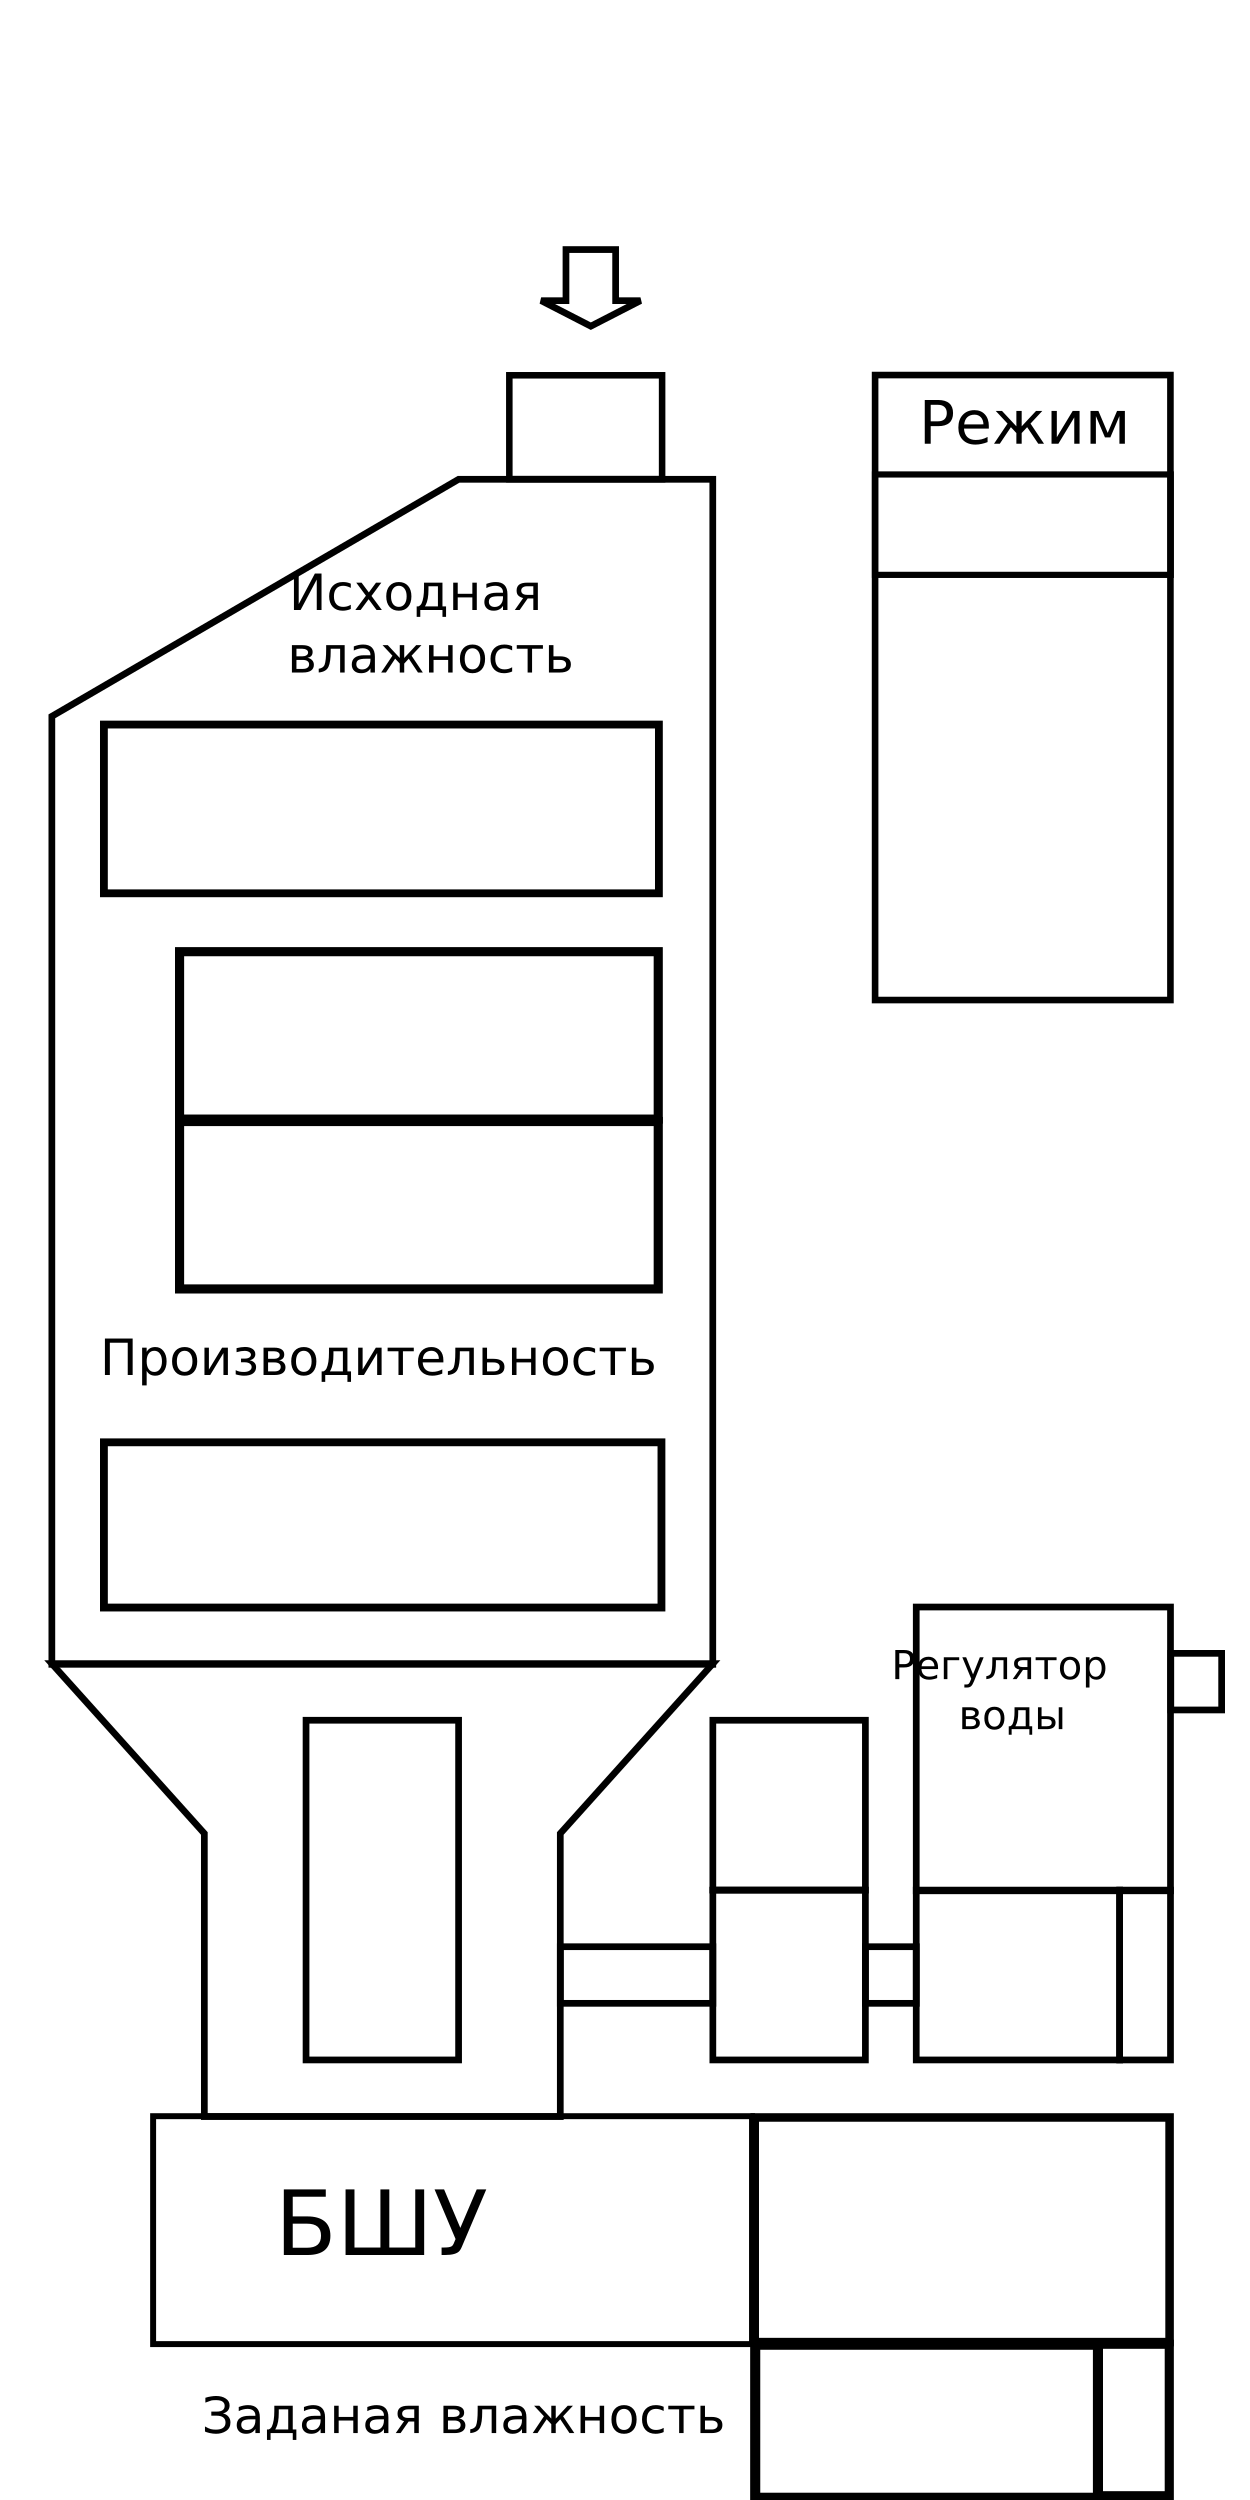
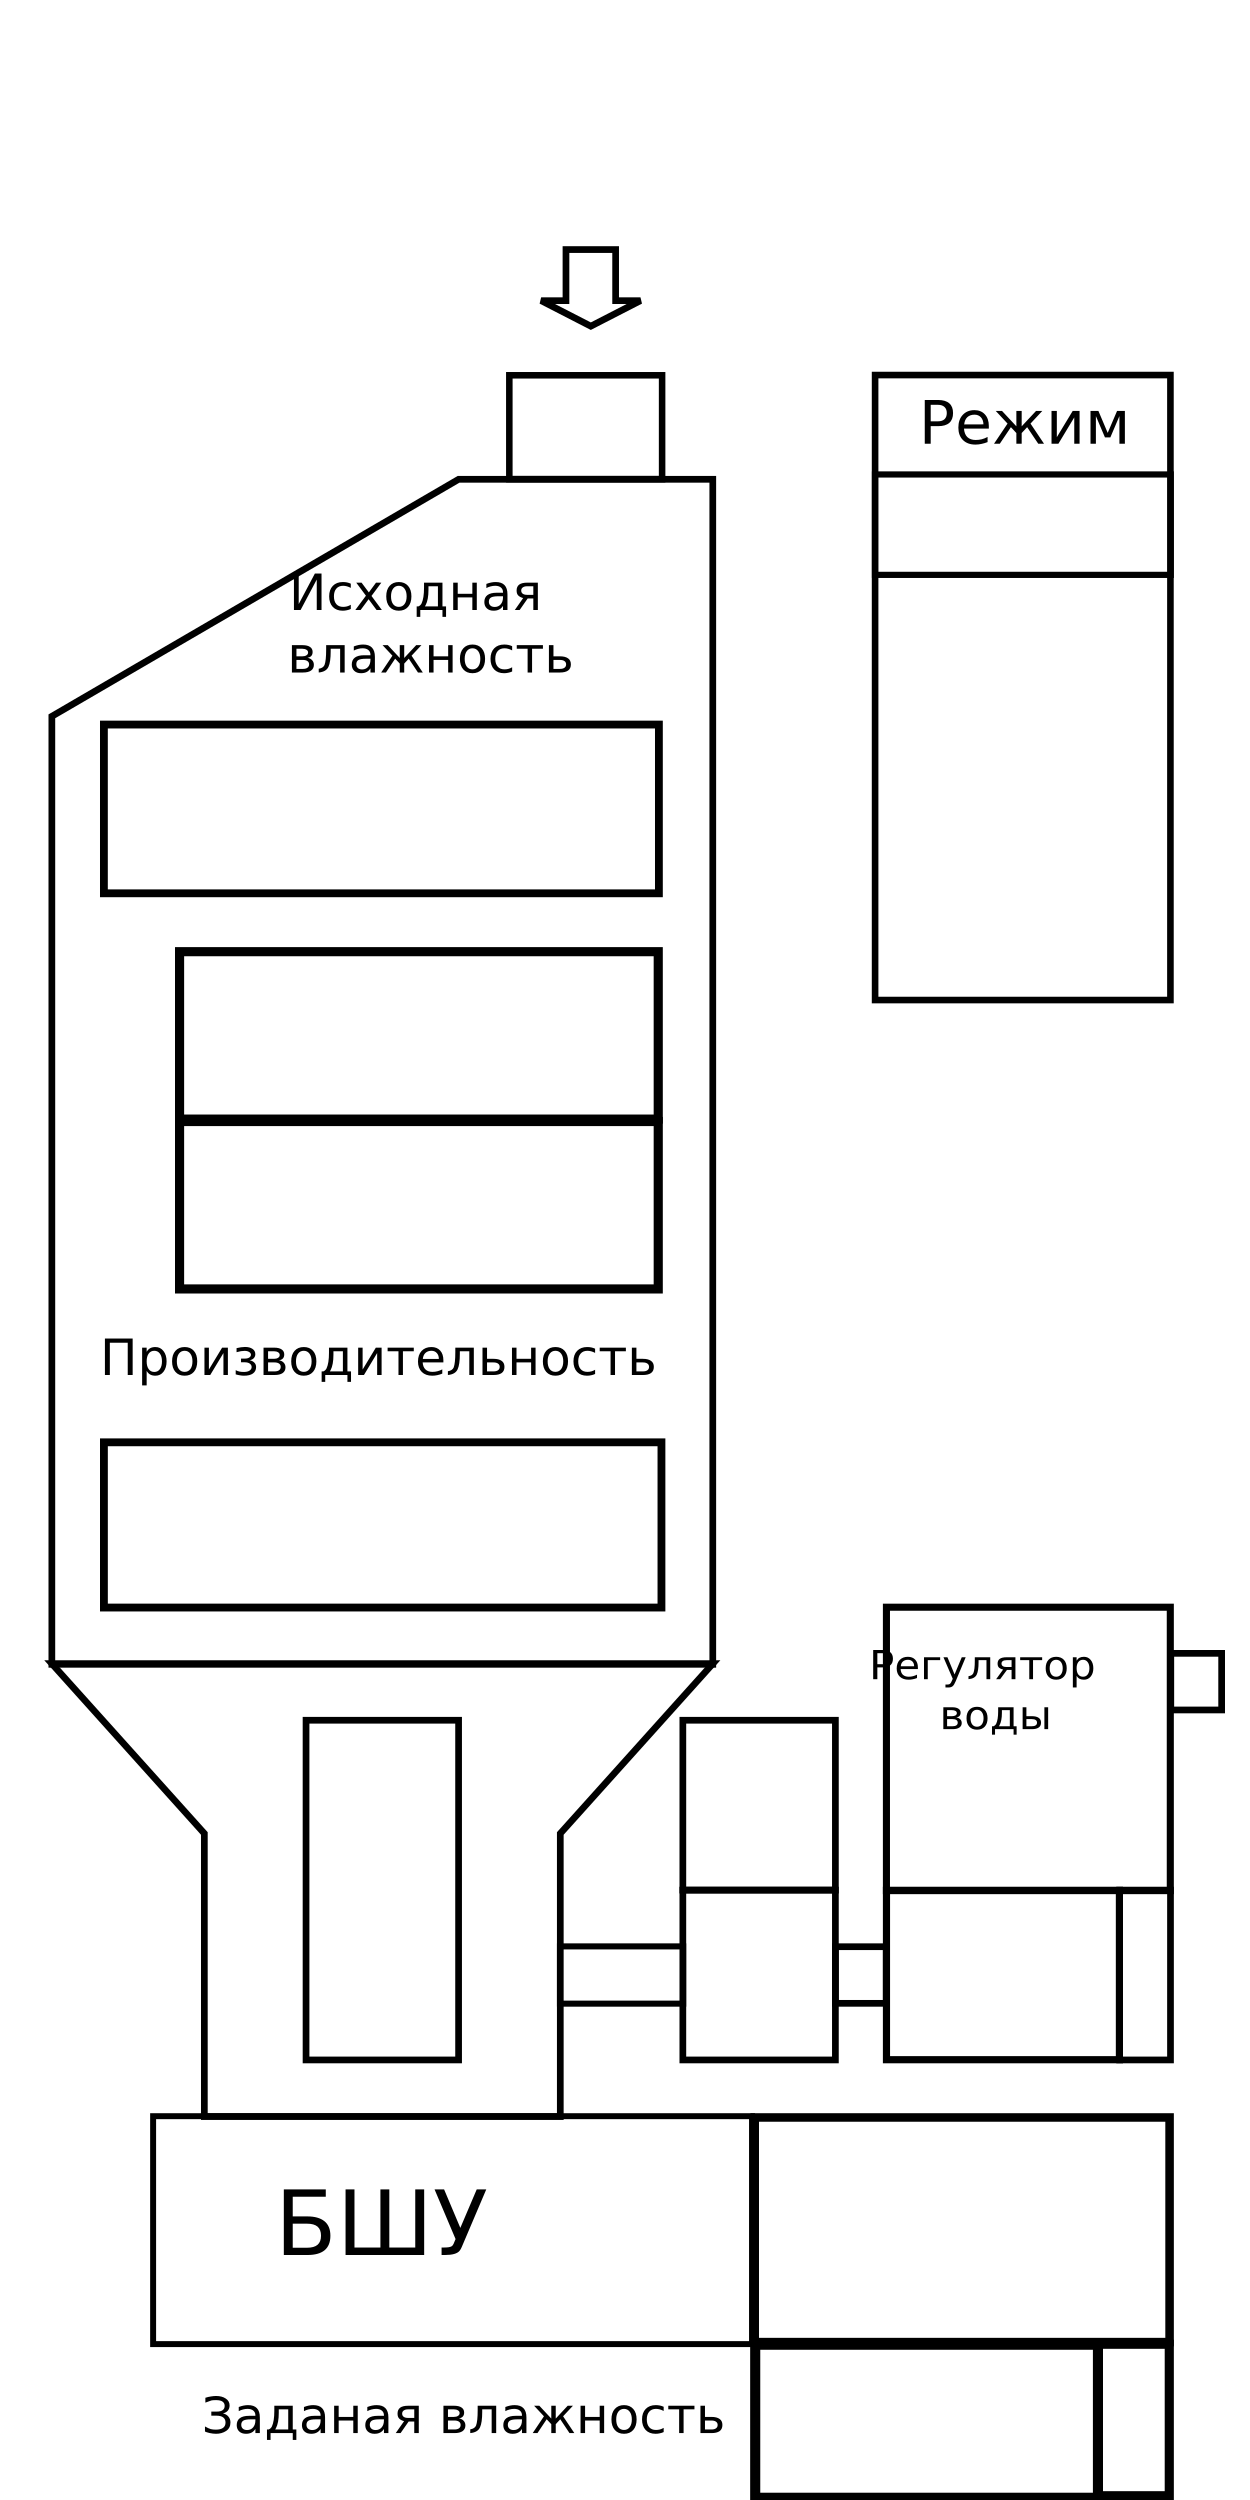
<svg xmlns="http://www.w3.org/2000/svg" width="250" height="500" id="svg2" version="1.0">
  <defs id="defs4" />
  <g id="layer1" transform="translate(-89.6875,-22.04968)">
    <path style="fill:none;fill-rule:evenodd;stroke:#000000;stroke-width:1.306;stroke-linecap:butt;stroke-linejoin:miter;stroke-miterlimit:4;stroke-dasharray:none;stroke-opacity:1" d="M 191.553,97.106 L 222.109,97.106 L 222.109,117.878 L 191.553,117.878 L 191.553,97.106 z " id="path5114" />
    <path style="fill:none;fill-rule:evenodd;stroke:#000000;stroke-width:1.341;stroke-linecap:butt;stroke-linejoin:miter;stroke-miterlimit:4;stroke-dasharray:none;stroke-opacity:1" d="M 232.244,117.912 L 232.244,354.919 L 100.058,354.919 L 100.058,165.313 L 181.403,117.912 L 232.244,117.912 z " id="path5116" />
    <path style="fill:none;fill-rule:evenodd;stroke:#000000;stroke-width:1.562;stroke-linecap:butt;stroke-linejoin:miter;stroke-miterlimit:4;stroke-dasharray:none;stroke-opacity:1" d="M 110.468,166.961 L 221.467,166.961 L 221.467,200.71 L 110.468,200.71 L 110.468,166.961 z " id="GrainHumidity" />
    <path style="fill:none;fill-rule:evenodd;stroke:#000000;stroke-width:1.827;stroke-linecap:butt;stroke-linejoin:miter;stroke-miterlimit:4;stroke-dasharray:none;stroke-opacity:1" d="M 125.601,212.386 L 221.335,212.386 L 221.335,245.869 L 125.601,245.869 L 125.601,212.386 z " id="GrainTemperature" />
    <path style="fill:none;fill-rule:evenodd;stroke:#000000;stroke-width:1.827;stroke-linecap:butt;stroke-linejoin:miter;stroke-miterlimit:4;stroke-dasharray:none;stroke-opacity:1" d="M 125.601,246.355 L 221.335,246.355 L 221.335,279.839 L 125.601,279.839 L 125.601,246.355 z " id="GrainNature" />
    <path style="fill:none;fill-rule:evenodd;stroke:#000000;stroke-width:1.565;stroke-linecap:butt;stroke-linejoin:miter;stroke-miterlimit:4;stroke-dasharray:none;stroke-opacity:1" d="M 110.47,310.513 L 221.978,310.513 L 221.978,343.558 L 110.47,343.558 L 110.47,310.513 z " id="GrainFlow" />
    <path style="fill:none;fill-rule:evenodd;stroke:#000000;stroke-width:1.341;stroke-linecap:butt;stroke-linejoin:miter;stroke-miterlimit:4;stroke-dasharray:none;stroke-opacity:1" d="M 202.882,71.966 L 202.882,82.18 L 197.917,82.18 L 207.848,87.287 L 217.779,82.18 L 212.814,82.18 L 212.814,71.966 L 202.882,71.966 z " id="path7074" />
    <path style="fill:none;fill-rule:evenodd;stroke:#000000;stroke-width:1.341;stroke-linecap:butt;stroke-linejoin:miter;stroke-miterlimit:4;stroke-dasharray:none;stroke-opacity:1" d="M 100.046,354.777 L 130.556,388.746 L 130.556,445.362 L 201.746,445.362 L 201.746,388.746 L 232.256,354.777 L 100.046,354.777 z " id="path7076" />
    <path style="fill:none;fill-rule:evenodd;stroke:#000000;stroke-width:1.341;stroke-linecap:butt;stroke-linejoin:miter;stroke-miterlimit:4;stroke-dasharray:none;stroke-opacity:1" d="M 150.896,366.1 L 150.896,434.039 L 181.406,434.039 L 181.406,366.1 L 150.896,366.1 z " id="GrainArea" />
    <path style="fill:none;fill-rule:evenodd;stroke:#000000;stroke-width:1.191;stroke-linecap:butt;stroke-linejoin:miter;stroke-miterlimit:4;stroke-dasharray:none;stroke-opacity:1" d="M 120.311,445.287 L 240.092,445.287 L 240.092,490.87 L 120.311,490.87 L 120.311,445.287 z " id="path7080" />
    <path style="fill:none;fill-rule:evenodd;stroke:#000000;stroke-width:1.707;stroke-linecap:butt;stroke-linejoin:miter;stroke-miterlimit:4;stroke-dasharray:none;stroke-opacity:1" d="M 240.633,445.544 L 323.604,445.544 L 323.604,490.471 L 240.633,490.471 L 240.633,445.544 z " id="path7082" />
    <path style="fill:none;fill-rule:evenodd;stroke:#000000;stroke-width:2.018;stroke-linecap:butt;stroke-linejoin:miter;stroke-miterlimit:4;stroke-dasharray:none;stroke-opacity:1" d="M 240.73,490.994 L 240.73,521.602 L 309.277,521.602 L 309.277,490.994 L 240.73,490.994 z " id="TargetHumidity" />
    <path style="fill:none;fill-rule:evenodd;stroke:#000000;stroke-width:1.827;stroke-linecap:butt;stroke-linejoin:miter;stroke-miterlimit:4;stroke-dasharray:none;stroke-opacity:1" d="M 309.36,521.198 L 323.543,521.198 L 323.543,490.898 L 309.36,490.898 L 309.36,521.198 z " id="HumiditySpin" />
-     <path style="fill:none;fill-rule:evenodd;stroke:#000000;stroke-width:1.341;stroke-linecap:butt;stroke-linejoin:miter;stroke-miterlimit:4;stroke-dasharray:none;stroke-opacity:1" d="M 201.746,411.392 L 232.256,411.392 L 232.256,422.716 L 201.746,422.716 L 201.746,411.392 z " id="path7088" />
-     <path style="fill:none;fill-rule:evenodd;stroke:#000000;stroke-width:1.341;stroke-linecap:butt;stroke-linejoin:miter;stroke-miterlimit:4;stroke-dasharray:none;stroke-opacity:1" d="M 232.256,400.069 L 232.256,434.039 L 262.766,434.039 L 262.766,400.069 L 232.256,400.069 z " id="WaterArea" />
-     <path style="fill:none;fill-rule:evenodd;stroke:#000000;stroke-width:1.341;stroke-linecap:butt;stroke-linejoin:miter;stroke-miterlimit:4;stroke-dasharray:none;stroke-opacity:1" d="M 232.256,366.1 L 232.256,400.069 L 262.766,400.069 L 262.766,366.1 L 232.256,366.1 z " id="path7092" />
-     <path style="fill:none;fill-rule:evenodd;stroke:#000000;stroke-width:1.341;stroke-linecap:butt;stroke-linejoin:miter;stroke-miterlimit:4;stroke-dasharray:none;stroke-opacity:1" d="M 262.766,411.392 L 272.936,411.392 L 272.936,422.716 L 262.766,422.716 L 262.766,411.392 z " id="path7094" />
-     <path style="fill:none;fill-rule:evenodd;stroke:#000000;stroke-width:1.341;stroke-linecap:butt;stroke-linejoin:miter;stroke-miterlimit:4;stroke-dasharray:none;stroke-opacity:1" d="M 272.936,434.039 L 313.616,434.039 L 313.616,400.069 L 272.936,400.069 L 272.936,434.039 z " id="path7096" />
+     <path style="fill:none;fill-rule:evenodd;stroke:#000000;stroke-width:1.212;stroke-linecap:butt;stroke-linejoin:miter;stroke-miterlimit:4;stroke-dasharray:none;stroke-opacity:1" d="M 201.681,411.328 L 226.321,411.328 L 226.321,422.78 L 201.681,422.78 L 201.681,411.328 z " id="path7088" />
+     <path style="fill:none;fill-rule:evenodd;stroke:#000000;stroke-width:1.341;stroke-linecap:butt;stroke-linejoin:miter;stroke-miterlimit:4;stroke-dasharray:none;stroke-opacity:1" d="M 226.256,400.069 L 226.256,434.039 L 256.766,434.039 L 256.766,400.069 L 226.256,400.069 z " id="WaterArea" />
+     <path style="fill:none;fill-rule:evenodd;stroke:#000000;stroke-width:1.341;stroke-linecap:butt;stroke-linejoin:miter;stroke-miterlimit:4;stroke-dasharray:none;stroke-opacity:1" d="M 226.256,366.1 L 226.256,400.069 L 256.766,400.069 L 256.766,366.1 L 226.256,366.1 z " id="path7092" />
+     <path style="fill:none;fill-rule:evenodd;stroke:#000000;stroke-width:1.341;stroke-linecap:butt;stroke-linejoin:miter;stroke-miterlimit:4;stroke-dasharray:none;stroke-opacity:1" d="M 256.766,411.392 L 266.936,411.392 L 266.936,422.716 L 256.766,422.716 L 256.766,411.392 z " id="path7094" />
+     <path style="fill:none;fill-rule:evenodd;stroke:#000000;stroke-width:1.434;stroke-linecap:butt;stroke-linejoin:miter;stroke-miterlimit:4;stroke-dasharray:none;stroke-opacity:1" d="M 266.982,433.992 L 313.57,433.992 L 313.57,400.115 L 266.982,400.115 L 266.982,433.992 z " id="path7096" />
    <path style="fill:none;fill-rule:evenodd;stroke:#000000;stroke-width:1.341;stroke-linecap:butt;stroke-linejoin:miter;stroke-miterlimit:4;stroke-dasharray:none;stroke-opacity:1" d="M 313.616,400.069 L 323.786,400.069 L 323.786,434.039 L 313.616,434.039 L 313.616,400.069 z " id="FlowSpin" />
-     <path style="fill:none;fill-rule:evenodd;stroke:#000000;stroke-width:1.341;stroke-linecap:butt;stroke-linejoin:miter;stroke-miterlimit:4;stroke-dasharray:none;stroke-opacity:1" d="M 272.937,400.21 L 272.937,343.454 L 323.786,343.454 L 323.786,400.21 L 272.937,400.21 z " id="path7100" />
+     <path style="fill:none;fill-rule:evenodd;stroke:#000000;stroke-width:1.416;stroke-linecap:butt;stroke-linejoin:miter;stroke-miterlimit:4;stroke-dasharray:none;stroke-opacity:1" d="M 266.974,400.173 L 266.974,343.492 L 323.748,343.492 L 323.748,400.173 L 266.974,400.173 z " id="path7100" />
    <path style="fill:none;fill-rule:evenodd;stroke:#000000;stroke-width:1.32;stroke-linecap:butt;stroke-linejoin:miter;stroke-miterlimit:4;stroke-dasharray:none;stroke-opacity:1" d="M 264.706,97.06 L 264.706,222.058 L 323.773,222.058 L 323.773,97.06 L 264.706,97.06 z " id="path7102" />
    <path style="fill:none;fill-rule:evenodd;stroke:#000000;stroke-width:1.239;stroke-linecap:butt;stroke-linejoin:miter;stroke-miterlimit:4;stroke-dasharray:none;stroke-opacity:1" d="M 264.684,137.023 L 323.836,137.023 L 323.836,116.943 L 264.684,116.943 L 264.684,137.023 z " id="StageMode" />
    <path style="fill:none;fill-rule:evenodd;stroke:#000000;stroke-width:1.341;stroke-linecap:butt;stroke-linejoin:miter;stroke-miterlimit:4;stroke-dasharray:none;stroke-opacity:1" d="M 323.847,352.72 L 334.017,352.72 L 334.017,364.043 L 323.847,364.043 L 323.847,352.72 z " id="path7135" />
    <text xml:space="preserve" style="font-size:10px;font-style:normal;font-weight:normal;text-align:end;text-anchor:end;fill:#000000;fill-opacity:1;stroke:none;stroke-width:1px;stroke-linecap:butt;stroke-linejoin:miter;stroke-opacity:1;font-family:Bitstream Vera Sans" x="220.352" y="144.05" id="text6220">
      <tspan id="tspan6222" x="220.352" y="144.05">Исходная</tspan>
      <tspan x="220.352" y="156.55" id="tspan6224">влажность</tspan>
    </text>
    <text xml:space="preserve" style="font-size:10px;font-style:normal;font-weight:normal;fill:#000000;fill-opacity:1;stroke:none;stroke-width:1px;stroke-linecap:butt;stroke-linejoin:miter;stroke-opacity:1;font-family:Bitstream Vera Sans" x="109.688" y="297.05" id="text6226">
      <tspan id="tspan6228" x="109.688" y="297.05">Производительность</tspan>
    </text>
    <text xml:space="preserve" style="font-size:18px;font-style:normal;font-weight:normal;fill:#000000;fill-opacity:1;stroke:none;stroke-width:1px;stroke-linecap:butt;stroke-linejoin:miter;stroke-opacity:1;font-family:Bitstream Vera Sans" x="144.688" y="473.05" id="text6230">
      <tspan id="tspan6232" x="144.688" y="473.05">БШУ</tspan>
    </text>
-     <text xml:space="preserve" style="font-size:8px;font-style:normal;font-weight:normal;text-align:center;text-anchor:middle;fill:#000000;fill-opacity:1;stroke:none;stroke-width:1px;stroke-linecap:butt;stroke-linejoin:miter;stroke-opacity:1;font-family:Bitstream Vera Sans" x="298.492" y="357.882" id="text6234">
-       <tspan id="tspan6236" x="298.492" y="357.882">Регулятор</tspan>
-       <tspan x="298.492" y="367.882" id="tspan6238">воды</tspan>
+     <text xml:space="preserve" style="font-size:8.188px;font-style:normal;font-weight:normal;text-align:center;text-anchor:middle;fill:#000000;fill-opacity:1;stroke:none;stroke-width:1px;stroke-linecap:butt;stroke-linejoin:miter;stroke-opacity:1;font-family:Bitstream Vera Sans" x="288.697" y="366.295" id="text6234" transform="scale(1.023509,0.9770312)">
+       <tspan id="tspan6236" x="288.697" y="366.295">Регулятор</tspan>
+       <tspan x="288.697" y="376.53" id="tspan6238">воды</tspan>
    </text>
    <text xml:space="preserve" style="font-size:12px;font-style:normal;font-weight:normal;fill:#000000;fill-opacity:1;stroke:none;stroke-width:1px;stroke-linecap:butt;stroke-linejoin:miter;stroke-opacity:1;font-family:Bitstream Vera Sans" x="273.467" y="110.798" id="text6240">
      <tspan id="tspan6242" x="273.467" y="110.798">Режим</tspan>
    </text>
    <text xml:space="preserve" style="font-size:10px;font-style:normal;font-weight:normal;fill:#000000;fill-opacity:1;stroke:none;stroke-width:1px;stroke-linecap:butt;stroke-linejoin:miter;stroke-opacity:1;font-family:Bitstream Vera Sans" x="130.028" y="508.668" id="text6244">
      <tspan id="tspan6246" x="130.028" y="508.668">Заданая влажность</tspan>
    </text>
  </g>
</svg>
